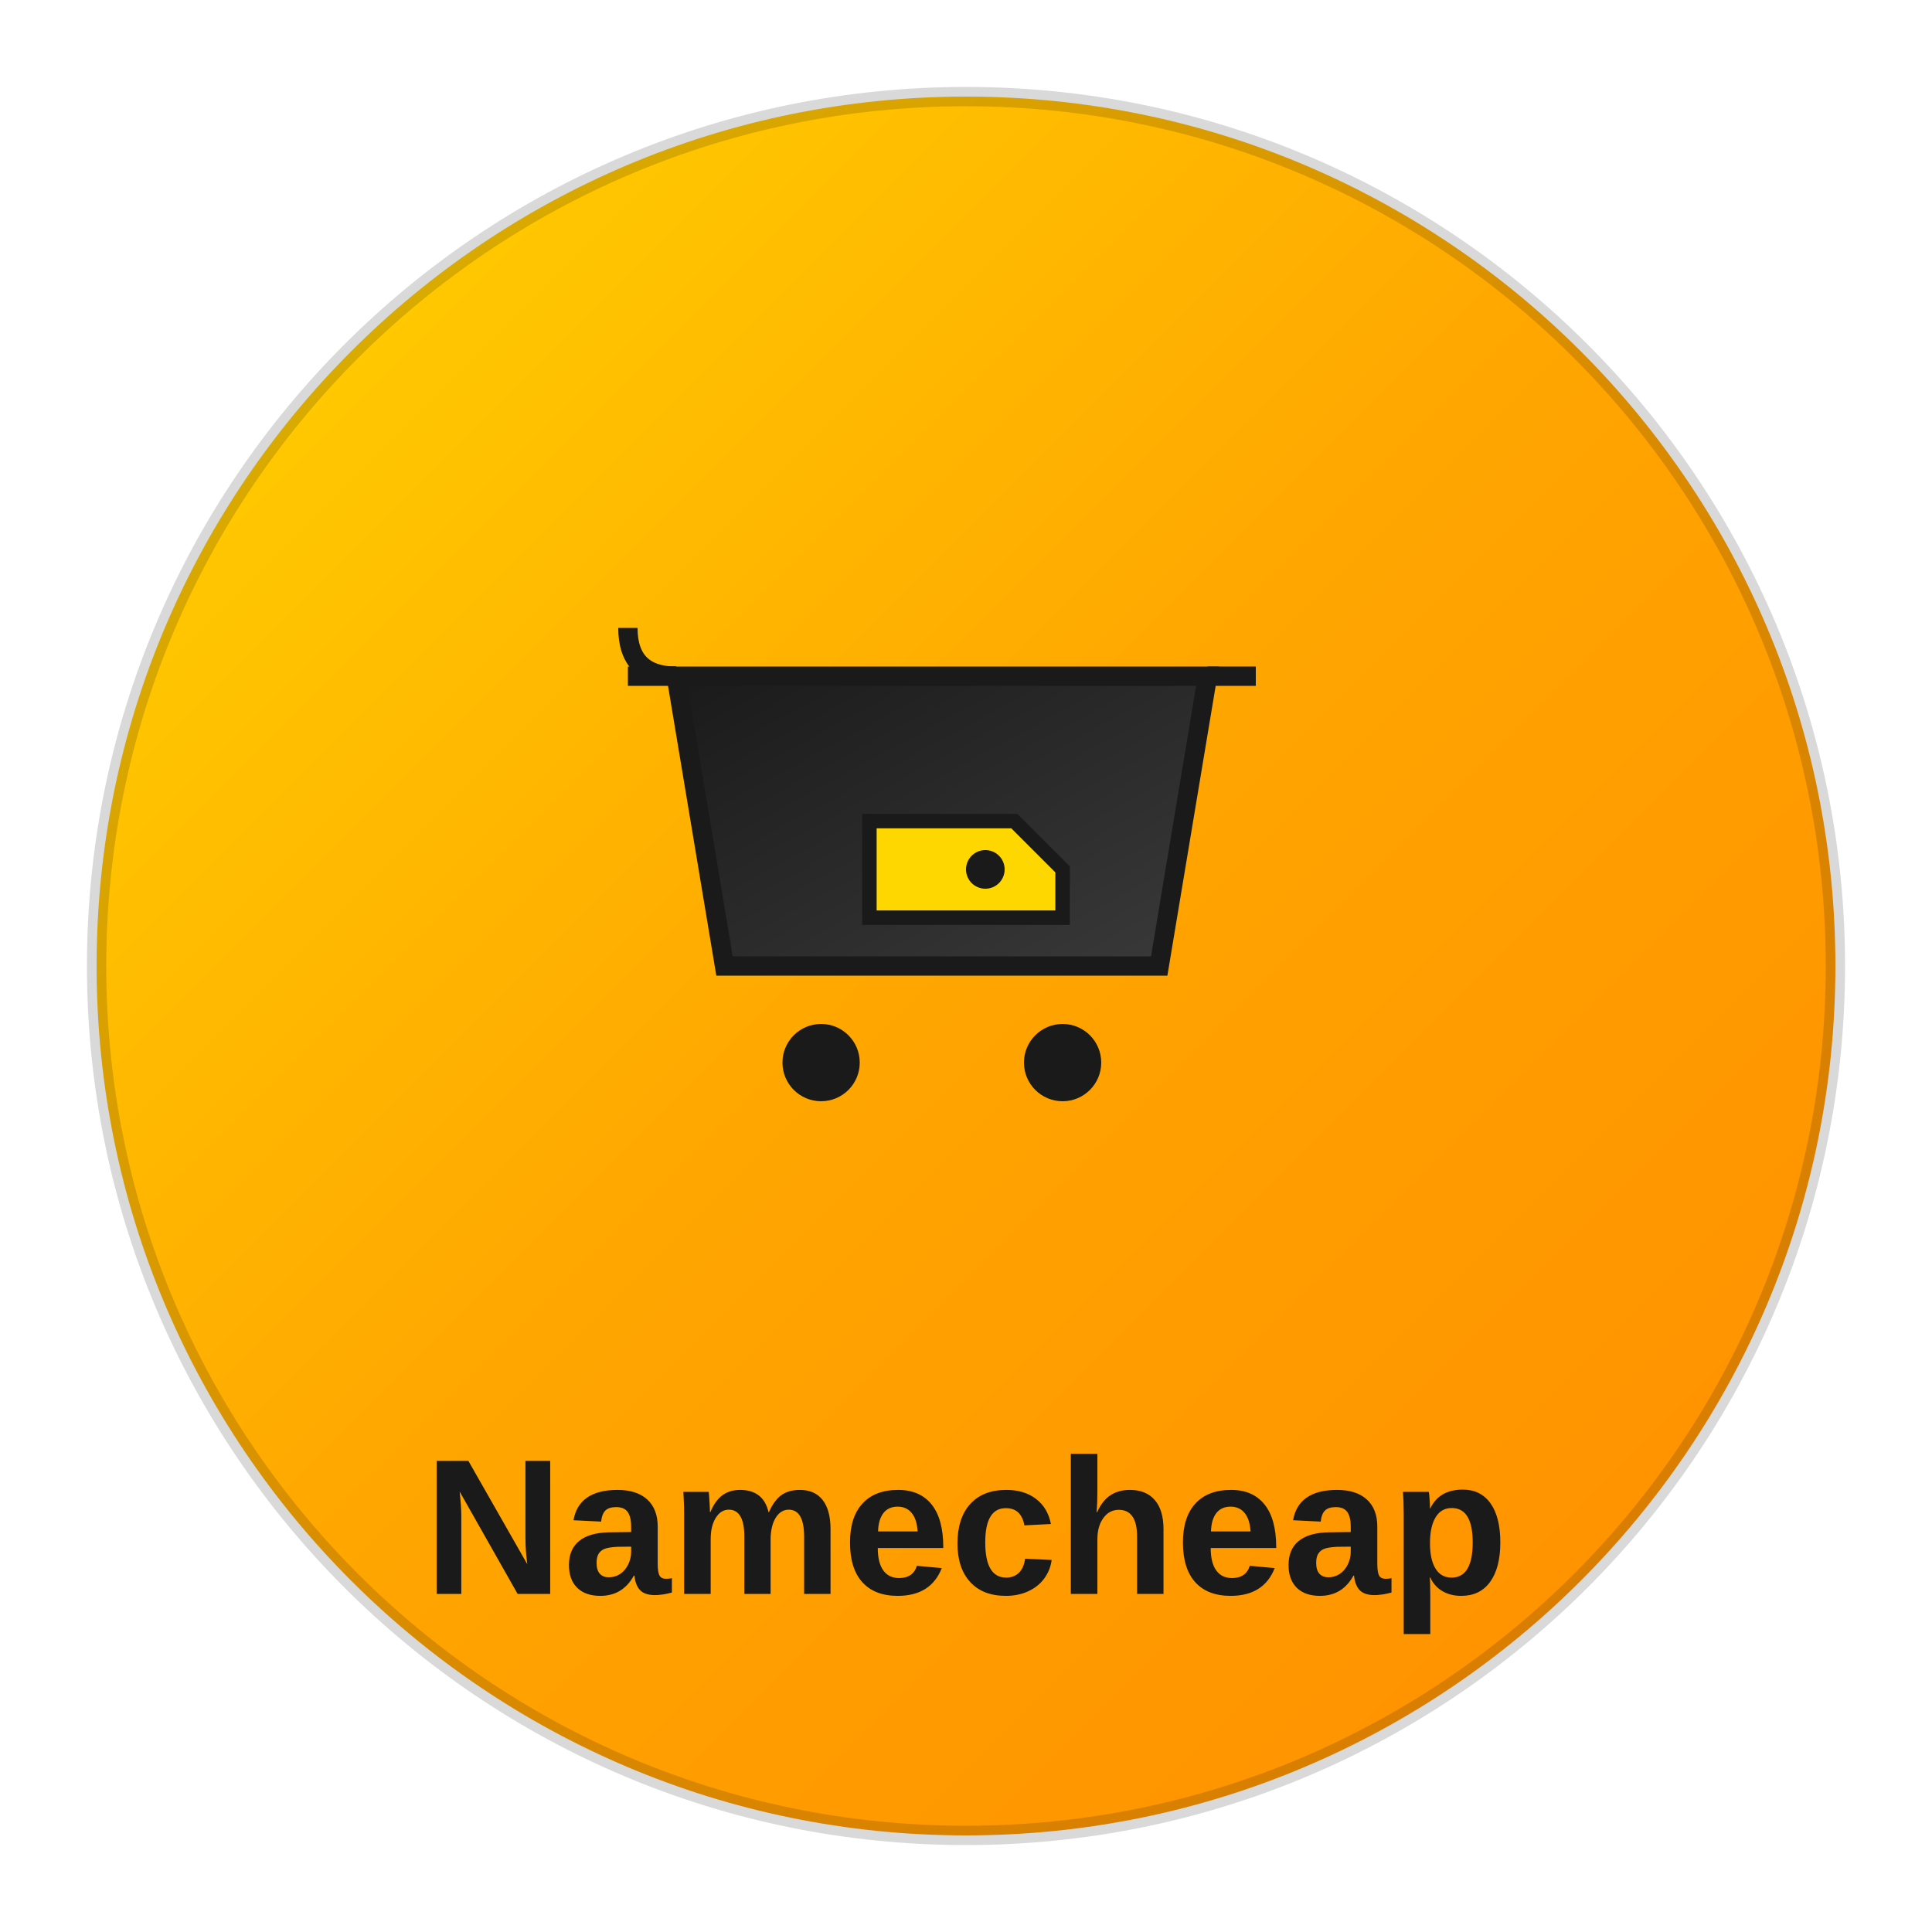
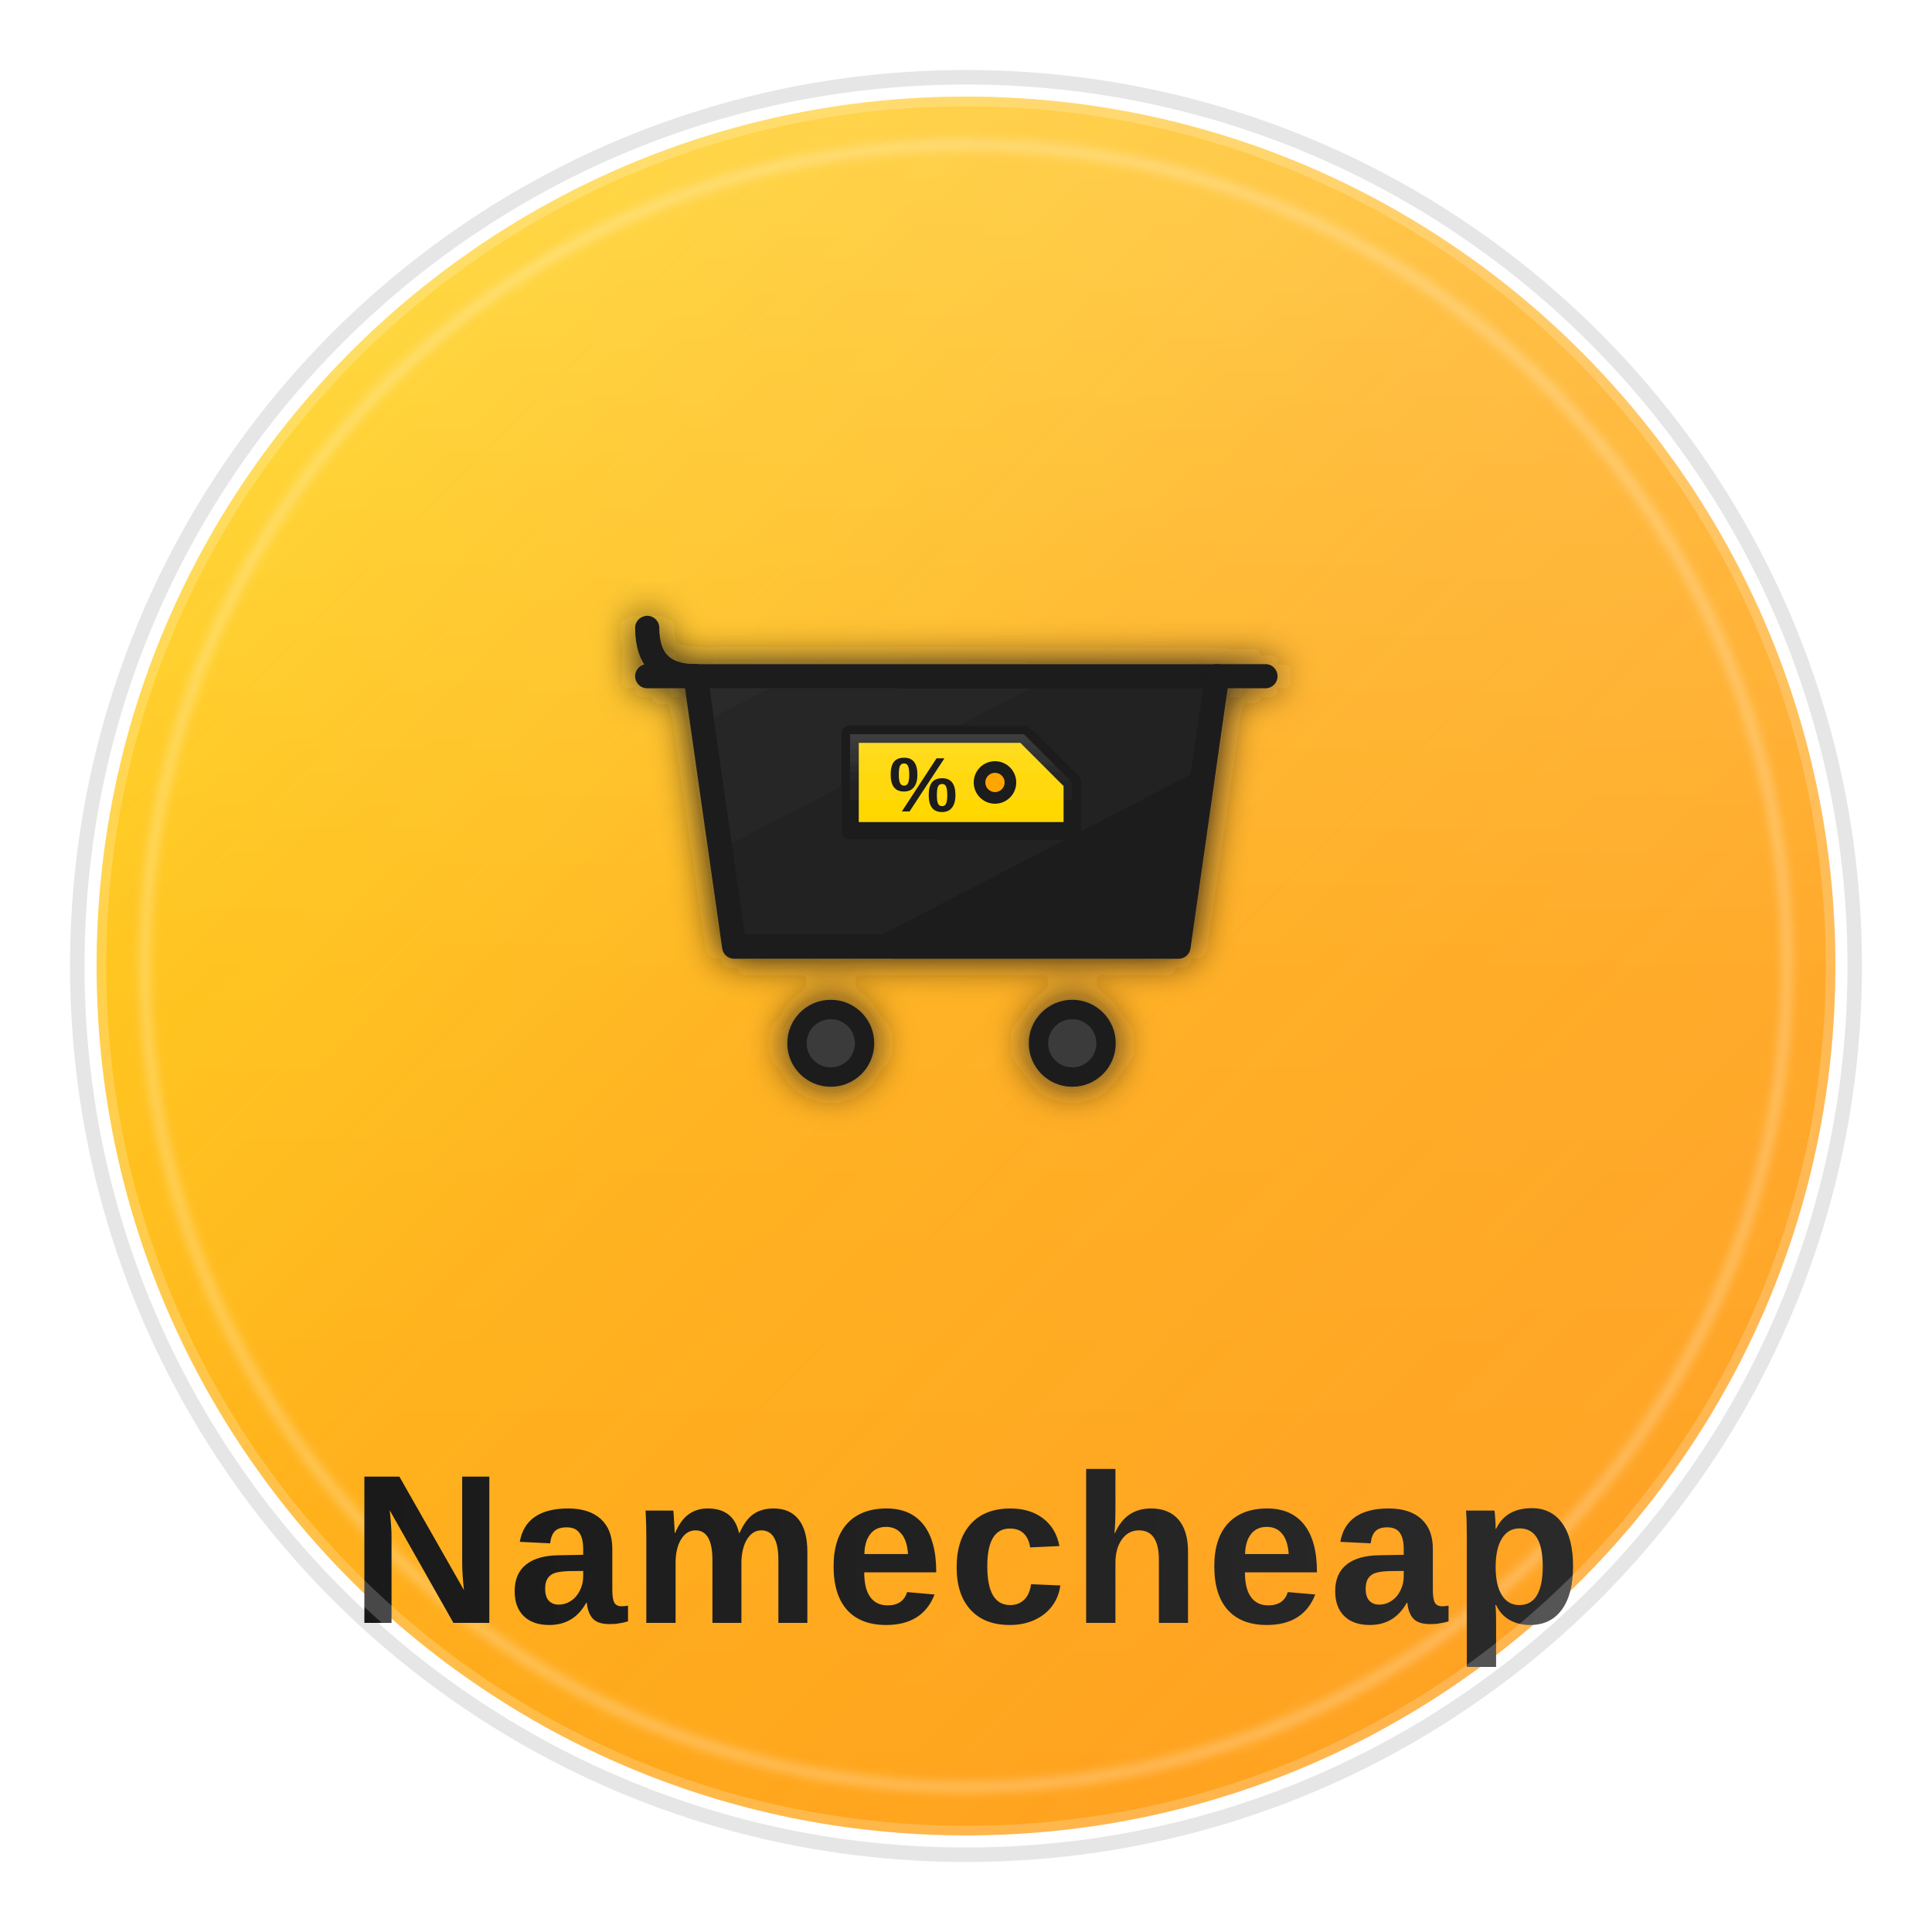
<svg xmlns="http://www.w3.org/2000/svg" width="200" height="200">
  <defs>
-     <linearGradient id="logoGradient" x1="0%" y1="0%" x2="100%" y2="100%">
+     <linearGradient id="mainGradient" x1="0%" y1="0%" x2="100%" y2="100%">
      <stop offset="0%" style="stop-color:#FFD700;stop-opacity:1" />
-       <stop offset="50%" style="stop-color:#FFA500;stop-opacity:1" />
-       <stop offset="100%" style="stop-color:#FF8C00;stop-opacity:1" />
+       <stop offset="50%" style="stop-color:#FFA500;stop-opacity:0.95" />
+       <stop offset="100%" style="stop-color:#FF8C00;stop-opacity:0.9" />
+     </linearGradient>
+     <linearGradient id="glassShine" x1="0%" y1="0%" x2="0%" y2="100%">
+       <stop offset="0%" style="stop-color:#FFFFFF;stop-opacity:0.4" />
+       <stop offset="50%" style="stop-color:#FFFFFF;stop-opacity:0.1" />
+       <stop offset="100%" style="stop-color:#FFFFFF;stop-opacity:0" />
    </linearGradient>
    <linearGradient id="cartGradient" x1="0%" y1="0%" x2="100%" y2="100%">
+       <stop offset="0%" style="stop-color:#2a2a2a;stop-opacity:1" />
+       <stop offset="100%" style="stop-color:#1a1a1a;stop-opacity:1" />
+     </linearGradient>
+     <filter id="glow">
+       <feGaussianBlur stdDeviation="2" result="coloredBlur" />
+       <feMerge>
+         <feMergeNode in="coloredBlur" />
+         <feMergeNode in="SourceGraphic" />
+       </feMerge>
+     </filter>
+     <filter id="glass-blur">
+       <feGaussianBlur in="SourceGraphic" stdDeviation="0.5" />
+     </filter>
+   </defs>
+   <circle cx="100" cy="100" r="90" fill="url(#mainGradient)" opacity="0.95" />
+   <circle cx="100" cy="100" r="90" fill="url(#glassShine)" opacity="0.6" />
+   <circle cx="100" cy="100" r="85" fill="none" stroke="rgba(255,255,255,0.3)" stroke-width="1" filter="url(#glass-blur)" />
+   <g transform="translate(100, 92)" filter="url(#glow)">
+     <path d="M -28 -22 L -24 6 L 22 6 L 26 -22 Z" fill="url(#cartGradient)" stroke="#1a1a1a" stroke-width="2.5" stroke-linejoin="round" />
+     <path d="M -33 -22 L -28 -22 M 26 -22 L 31 -22" stroke="#1a1a1a" stroke-width="2.5" fill="none" stroke-linecap="round" />
+     <path d="M -33 -27 Q -33 -22 -28 -22" stroke="#1a1a1a" stroke-width="2.5" fill="none" stroke-linecap="round" />
+     <circle cx="-14" cy="16" r="4.5" fill="#1a1a1a" />
+     <circle cx="-14" cy="16" r="2.5" fill="#3a3a3a" />
+     <circle cx="11" cy="16" r="4.5" fill="#1a1a1a" />
+     <circle cx="11" cy="16" r="2.5" fill="#3a3a3a" />
+     <g transform="translate(0, -8)">
+       <path d="M -12 -8 L 6 -8 L 11 -3 L 11 2 L -12 2 Z" fill="#FFD700" stroke="#1a1a1a" stroke-width="1.8" stroke-linejoin="round" />
+       <path d="M -12 -8 L 6 -8 L 11 -3 L 11 2 L -12 2 Z" fill="url(#glassShine)" opacity="0.4" />
+       <circle cx="3" cy="-3" r="2.2" fill="#1a1a1a" />
+       <circle cx="3" cy="-3" r="1" fill="#FFA500" />
+       <text x="-8" y="0" font-family="Arial, sans-serif" font-size="8" font-weight="bold" fill="#1a1a1a">%</text>
+     </g>
+   </g>
+   <defs>
+     <linearGradient id="textGradient" x1="0%" y1="0%" x2="100%" y2="0%">
      <stop offset="0%" style="stop-color:#1a1a1a;stop-opacity:1" />
-       <stop offset="100%" style="stop-color:#3a3a3a;stop-opacity:1" />
+       <stop offset="100%" style="stop-color:#2a2a2a;stop-opacity:1" />
    </linearGradient>
  </defs>
-   <circle cx="100" cy="100" r="90" fill="url(#logoGradient)" />
-   <g transform="translate(100, 95)">
-     <path d="M -30 -25 L -25 5 L 20 5 L 25 -25 Z" fill="url(#cartGradient)" stroke="#1a1a1a" stroke-width="2" />
-     <path d="M -35 -25 L -30 -25 M 25 -25 L 30 -25" stroke="#1a1a1a" stroke-width="2" fill="none" />
-     <path d="M -35 -30 Q -35 -25 -30 -25" stroke="#1a1a1a" stroke-width="2" fill="none" />
-     <circle cx="-15" cy="15" r="4" fill="#1a1a1a" />
-     <circle cx="10" cy="15" r="4" fill="#1a1a1a" />
-     <path d="M -10 -10 L 5 -10 L 10 -5 L 10 0 L -10 0 Z" fill="#FFD700" stroke="#1a1a1a" stroke-width="1.5" />
-     <circle cx="2" cy="-5" r="2" fill="#1a1a1a" />
-   </g>
-   <text x="100" y="165" font-family="Arial, sans-serif" font-size="20" font-weight="bold" fill="#1a1a1a" text-anchor="middle">Namecheap</text>
-   <circle cx="100" cy="100" r="90" fill="none" stroke="rgba(0,0,0,0.15)" stroke-width="2" />
+   <text x="100" y="168" font-family="Arial, sans-serif" font-size="22" font-weight="bold" fill="url(#textGradient)" text-anchor="middle" letter-spacing="0.5">Namecheap</text>
+   <circle cx="100" cy="100" r="90" fill="none" stroke="rgba(255,255,255,0.2)" stroke-width="2" />
+   <circle cx="100" cy="100" r="92" fill="none" stroke="rgba(0,0,0,0.1)" stroke-width="1.5" />
</svg>
